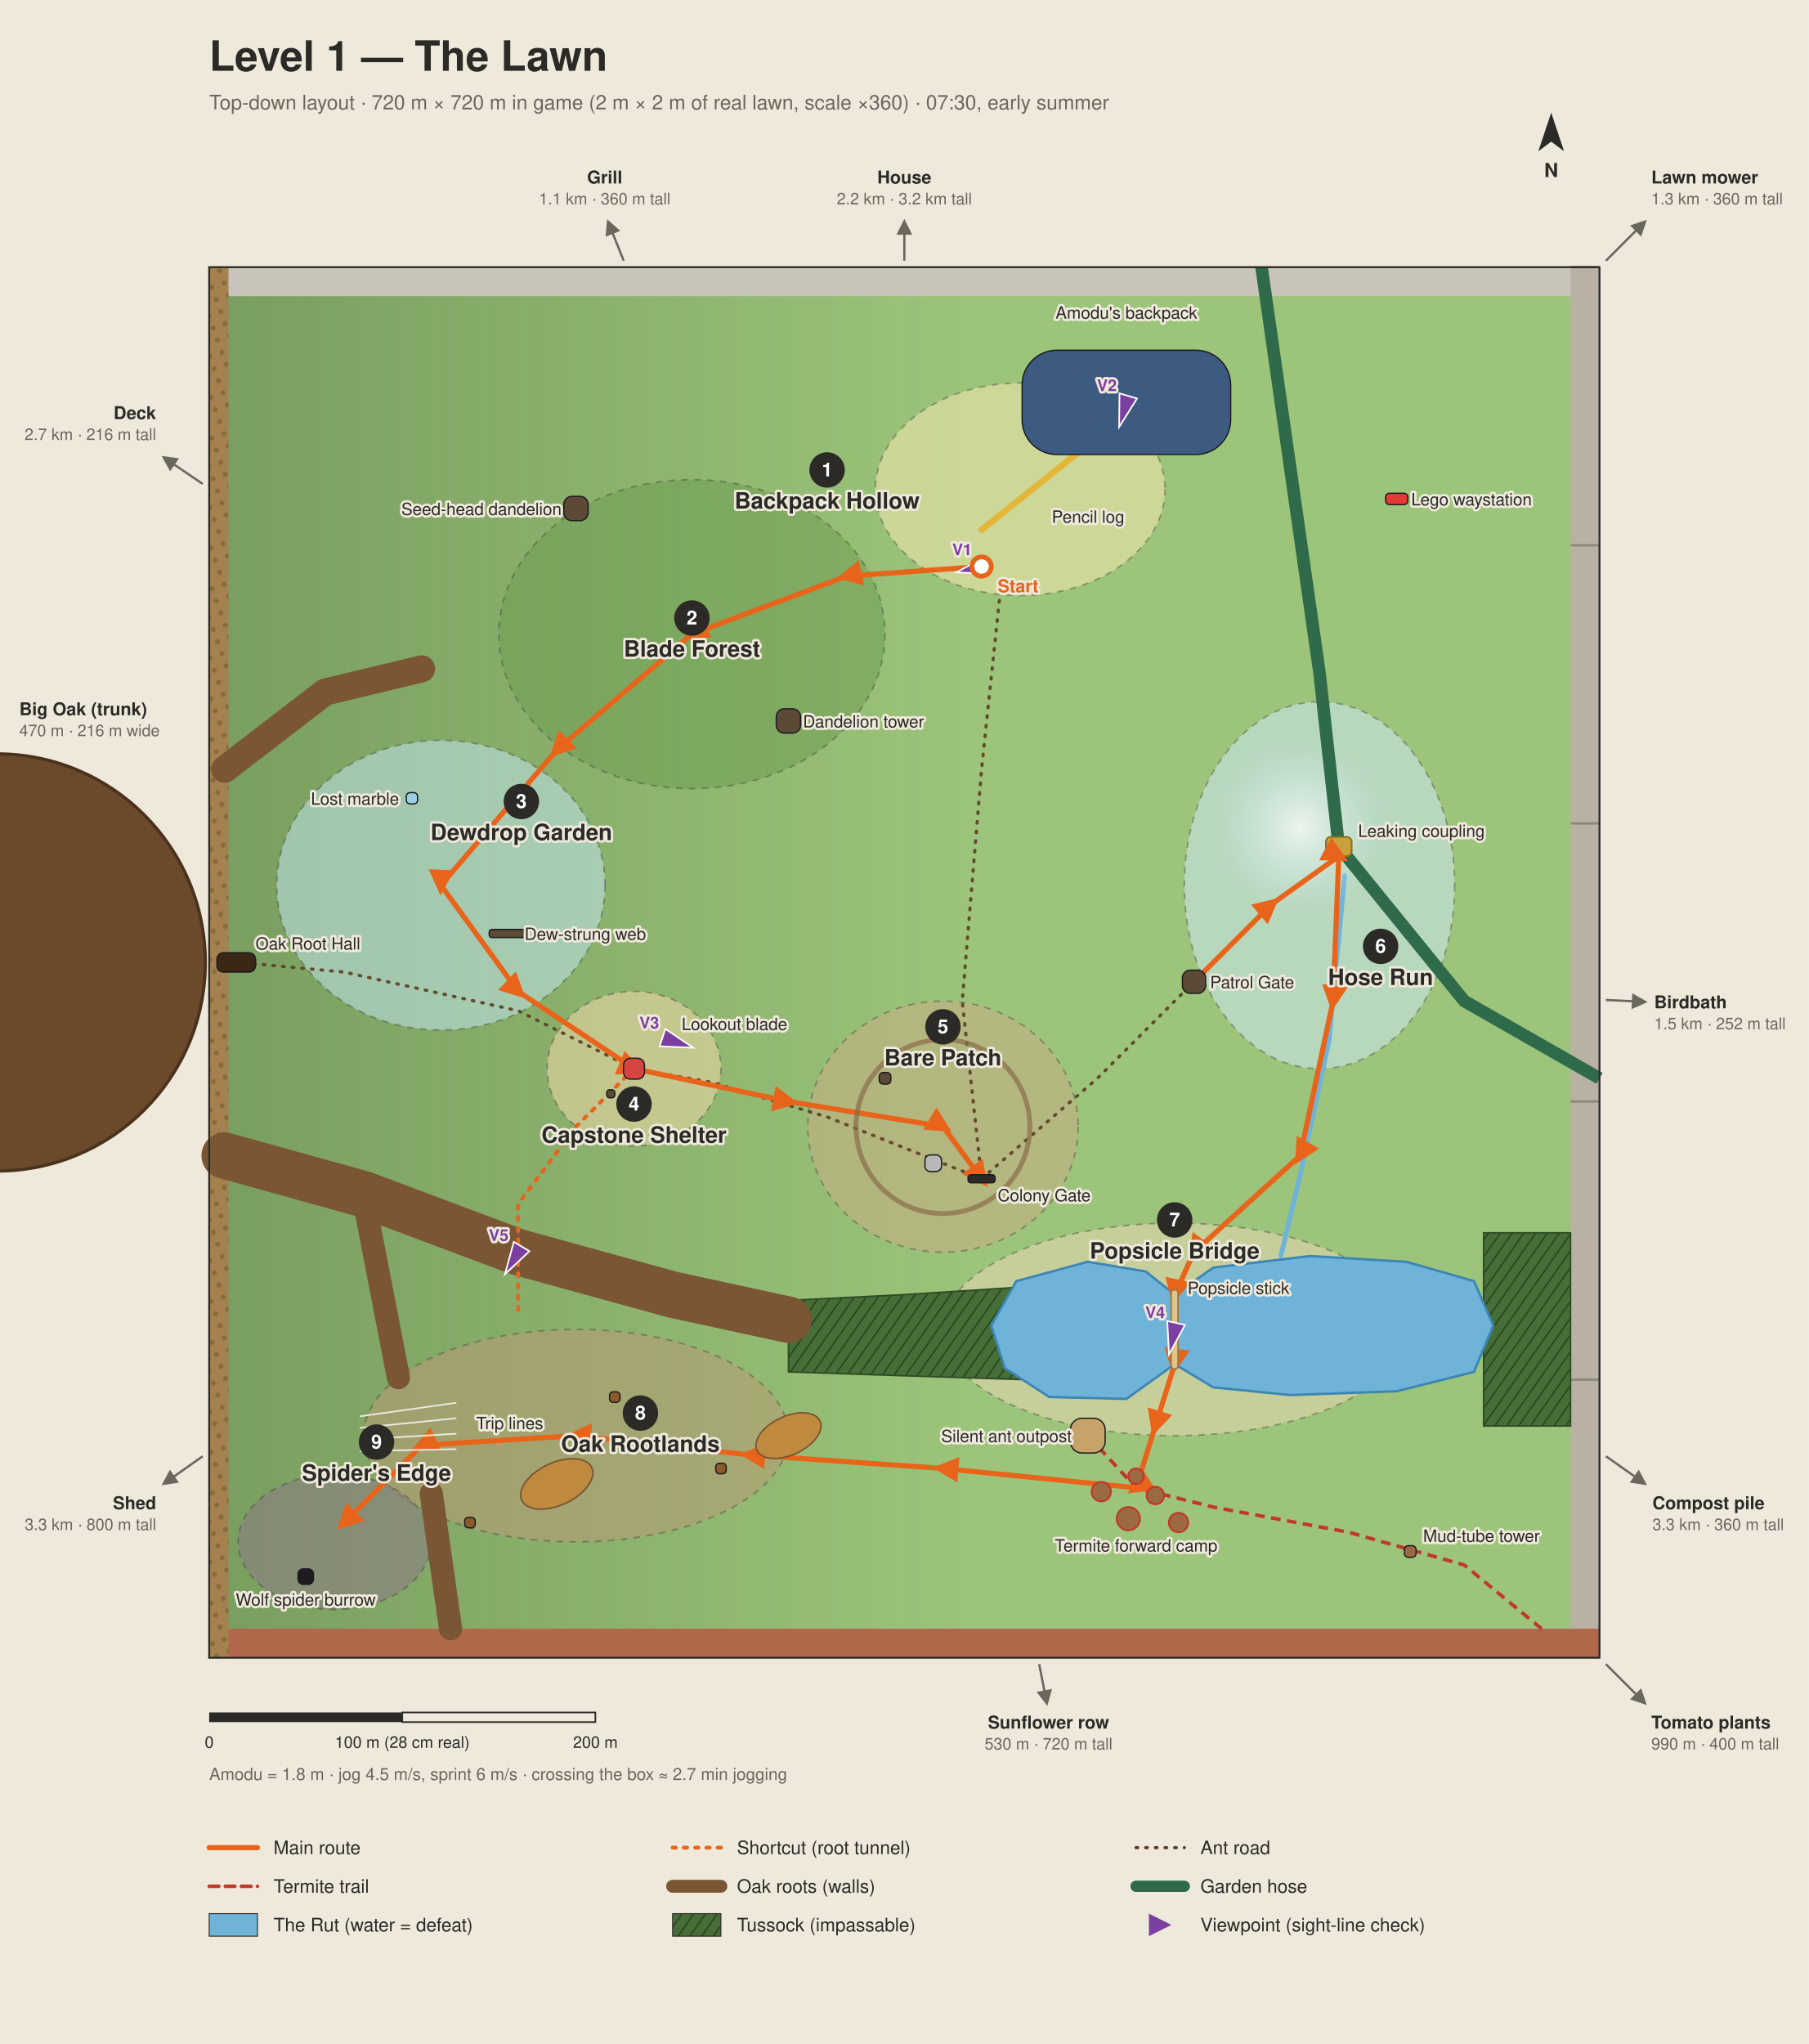
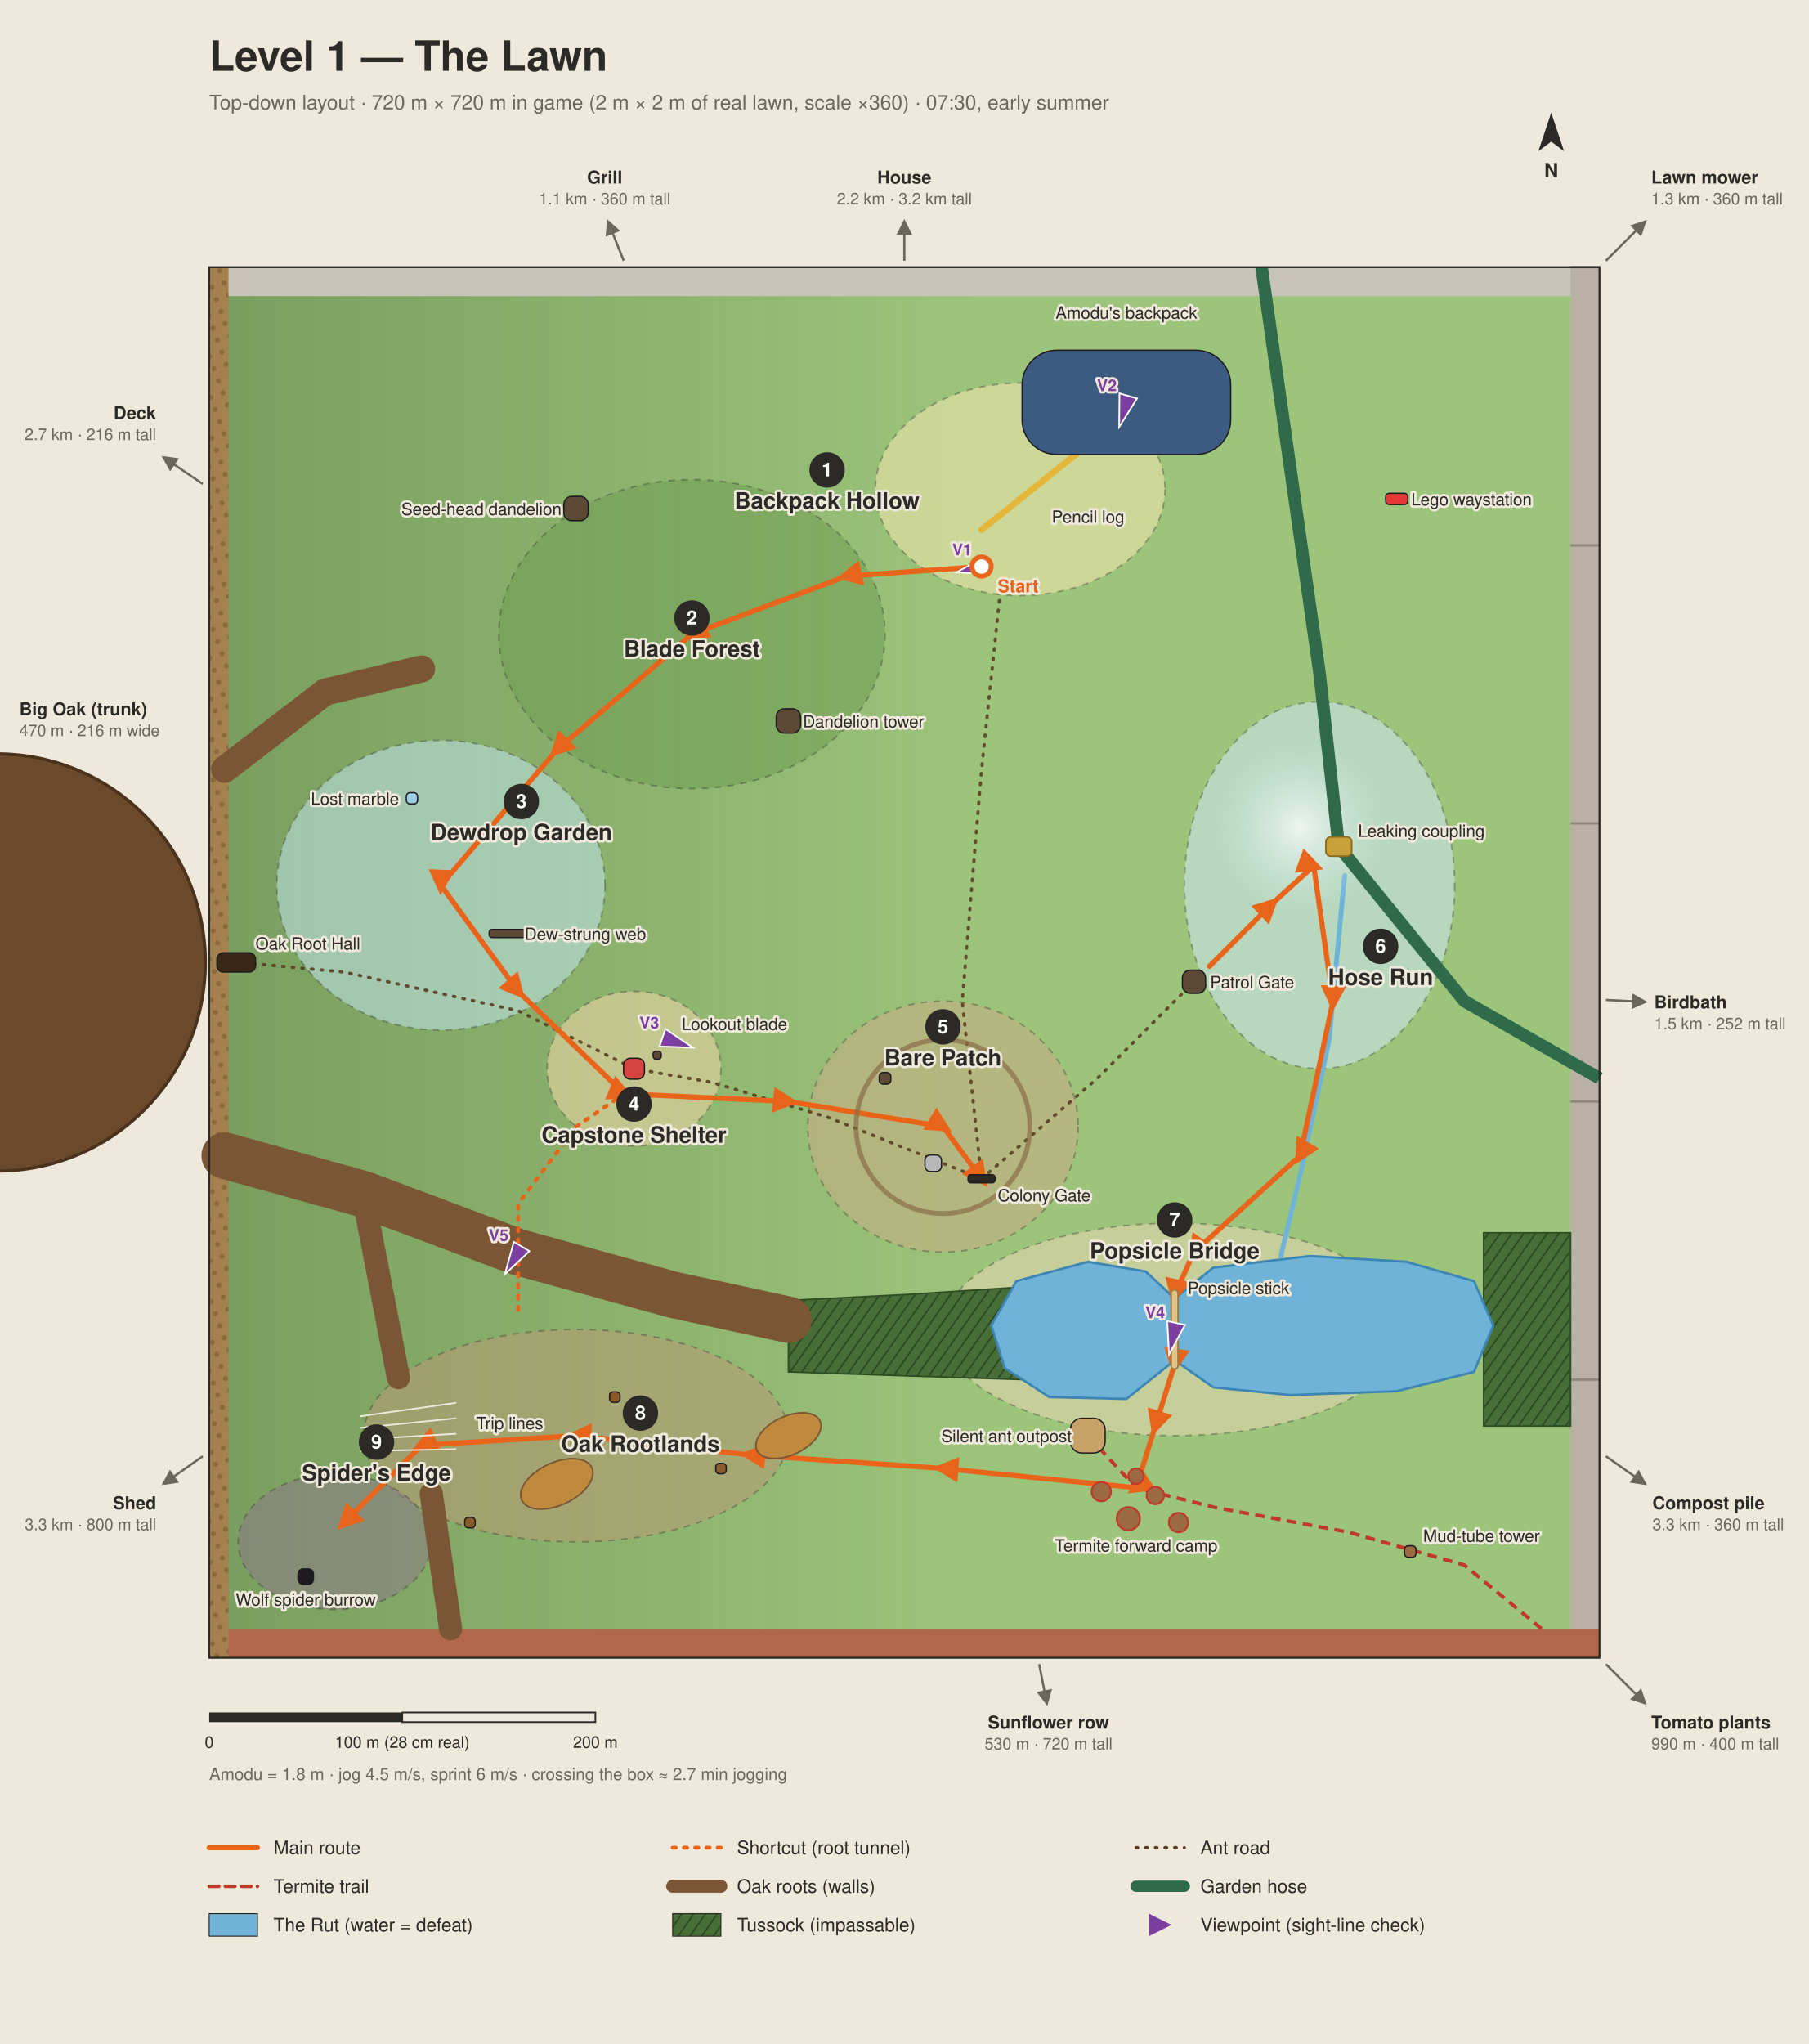
<svg xmlns="http://www.w3.org/2000/svg" viewBox="0 0 1124 1270" width="1124" height="1270" font-family="-apple-system, Helvetica, Arial, sans-serif">
  <defs>
    <marker id="arrow" viewBox="0 0 10 10" refX="6" refY="5" markerWidth="5" markerHeight="5" orient="auto-start-reverse">
      <path d="M0,0 L10,5 L0,10 z" fill="#e8641b" />
    </marker>
    <marker id="sky" viewBox="0 0 10 10" refX="8" refY="5" markerWidth="7" markerHeight="7" orient="auto">
      <path d="M0,0 L10,5 L0,10 z" fill="#6b675d" />
    </marker>
    <pattern id="tuss" width="6" height="6" patternUnits="userSpaceOnUse" patternTransform="rotate(35)">
      <rect width="6" height="6" fill="#476e37" />
      <line x1="0" y1="0" x2="0" y2="6" stroke="#2f4d24" stroke-width="2.2" />
    </pattern>
    <pattern id="litter" width="8" height="8" patternUnits="userSpaceOnUse" patternTransform="rotate(-20)">
      <rect width="8" height="8" fill="#a4814f" />
      <circle cx="3" cy="3" r="1.6" fill="#8a6a3d" />
    </pattern>
    <radialGradient id="mist">
      <stop offset="0" stop-color="#ffffff" stop-opacity="0.75" />
      <stop offset="1" stop-color="#cfe8f3" stop-opacity="0" />
    </radialGradient>
    <linearGradient id="canopy" x1="0" x2="1">
      <stop offset="0" stop-color="#1f3b1a" stop-opacity="0.28" />
      <stop offset="1" stop-color="#1f3b1a" stop-opacity="0" />
    </linearGradient>
  </defs>
  <rect width="1124" height="1270" fill="#efe9dc" />
  <text x="130.0" y="44.0" text-anchor="start" fill="#2b2a26" style="font-size:26px;font-weight:700;">Level 1 — The Lawn</text>
  <text x="130.0" y="68.0" text-anchor="start" fill="#6b675d" style="font-size:12.5px;font-weight:400;">Top-down layout · 720 m × 720 m in game (2 m × 2 m of real lawn, scale ×360) · 07:30, early summer</text>
  <g transform="translate(0,36)">
    <rect x="130.0" y="130.0" width="864.0" height="864.0" fill="#9cc47a" />
    <rect x="130.0" y="130.0" width="475.2" height="864.0" fill="url(#canopy)" />
    <rect x="130.0" y="130.0" width="864.0" height="18.0" fill="#c9c4ba" />
    <rect x="976.0" y="130.0" width="18.0" height="864.0" fill="#b9b2a4" />
    <line x1="976.0" y1="130.0" x2="994.0" y2="130.0" stroke="#8f887a" stroke-width="1.5" />
    <line x1="976.0" y1="302.8" x2="994.0" y2="302.8" stroke="#8f887a" stroke-width="1.5" />
    <line x1="976.0" y1="475.6" x2="994.0" y2="475.6" stroke="#8f887a" stroke-width="1.5" />
    <line x1="976.0" y1="648.4" x2="994.0" y2="648.4" stroke="#8f887a" stroke-width="1.5" />
    <line x1="976.0" y1="821.2" x2="994.0" y2="821.2" stroke="#8f887a" stroke-width="1.5" />
    <rect x="130.0" y="976.0" width="864.0" height="18.0" fill="#b0674a" />
    <rect x="130.0" y="130.0" width="12.0" height="864.0" fill="url(#litter)" />
    <circle cx="-2.0" cy="562.0" r="129.6" fill="#6b4a2b" stroke="#4a321c" stroke-width="2" />
    <ellipse cx="634.0" cy="268.0" rx="90.0" ry="66.0" fill="#f3e7b0" fill-opacity="0.55" stroke="#2b2a26" stroke-opacity="0.35" stroke-dasharray="4 4" />
    <ellipse cx="430.0" cy="358.0" rx="120.0" ry="96.0" fill="#6f9d52" fill-opacity="0.55" stroke="#2b2a26" stroke-opacity="0.35" stroke-dasharray="4 4" />
    <ellipse cx="274.0" cy="514.0" rx="102.0" ry="90.0" fill="#bfe3ea" fill-opacity="0.55" stroke="#2b2a26" stroke-opacity="0.35" stroke-dasharray="4 4" />
    <ellipse cx="394.0" cy="628.0" rx="54.0" ry="48.0" fill="#f0d6a8" fill-opacity="0.55" stroke="#2b2a26" stroke-opacity="0.35" stroke-dasharray="4 4" />
    <ellipse cx="586.0" cy="664.0" rx="84.0" ry="78.0" fill="#c9ad83" fill-opacity="0.55" stroke="#2b2a26" stroke-opacity="0.35" stroke-dasharray="4 4" />
    <ellipse cx="820.0" cy="514.0" rx="84.0" ry="114.0" fill="#cfe8f3" fill-opacity="0.55" stroke="#2b2a26" stroke-opacity="0.35" stroke-dasharray="4 4" />
    <ellipse cx="730.0" cy="790.0" rx="144.0" ry="66.0" fill="#e9d9b4" fill-opacity="0.55" stroke="#2b2a26" stroke-opacity="0.35" stroke-dasharray="4 4" />
    <ellipse cx="358.0" cy="856.0" rx="132.0" ry="66.0" fill="#b89a74" fill-opacity="0.55" stroke="#2b2a26" stroke-opacity="0.35" stroke-dasharray="4 4" />
    <ellipse cx="208.0" cy="922.0" rx="60.0" ry="42.0" fill="#8c7a86" fill-opacity="0.55" stroke="#2b2a26" stroke-opacity="0.35" stroke-dasharray="4 4" />
    <polygon points="490.0,772.0 562.0,768.4 636.4,763.6 636.4,821.2 562.0,818.8 490.0,816.4" fill="url(#tuss)" stroke="#2f4d24" stroke-width="1" />
    <polygon points="922.0,730.0 976.0,730.0 976.0,850.0 922.0,850.0" fill="url(#tuss)" stroke="#2f4d24" stroke-width="1" />
-     <polygon points="616.0,787.6 631.6,760.0 676.0,748.0 712.0,754.0 730.0,768.4 754.0,751.6 814.0,744.4 874.0,748.0 916.0,760.0 928.0,787.6 916.0,816.4 868.0,828.4 802.0,830.8 754.0,826.0 730.0,811.6 700.0,833.2 652.0,832.0 624.4,814.0" fill="#6fb3d9" stroke="#3d86b3" stroke-width="1.5" />
+     <polygon points="616.0,787.6 631.6,760.0 676.0,748.0 712.0,754.0 730.0,770.8 754.0,751.6 814.0,744.4 874.0,748.0 916.0,760.0 928.0,787.6 916.0,816.4 868.0,828.4 802.0,830.8 754.0,826.0 730.0,809.2 700.0,833.2 652.0,832.0 624.4,814.0" fill="#6fb3d9" stroke="#3d86b3" stroke-width="1.5" />
    <polyline points="835.6,508.0 826.0,610.0 808.0,694.0 796.0,744.4" fill="none" stroke="#6fb3d9" stroke-width="3" stroke-linecap="round" />
    <polyline points="139.6,682.0 226.0,706.0 322.0,742.0 418.0,768.4 490.0,784.0" fill="none" stroke="#7a5634" stroke-width="28.8" stroke-linecap="round" stroke-linejoin="round" />
    <polyline points="226.0,708.4 247.6,820.0" fill="none" stroke="#7a5634" stroke-width="14.4" stroke-linecap="round" stroke-linejoin="round" />
    <polyline points="268.0,892.0 280.0,976.0" fill="none" stroke="#7a5634" stroke-width="14.4" stroke-linecap="round" stroke-linejoin="round" />
    <polyline points="139.6,442.0 202.0,394.0 262.0,379.6" fill="none" stroke="#7a5634" stroke-width="16.8" stroke-linecap="round" stroke-linejoin="round" />
    <circle cx="808.0" cy="478.0" r="54.0" fill="url(#mist)" />
    <polyline points="784.0,130.0 820.0,382.0 832.0,490.0 910.0,586.0 994.0,634.0" fill="none" stroke="#2f6b4a" stroke-width="7.8" stroke-linecap="butt" stroke-linejoin="round" />
    <rect x="824.0" y="484.0" width="16" height="12" rx="3" fill="#c9a13b" stroke="#8a6b1f" />
    <polyline points="676.0,240.4 610.0,293.2" fill="none" stroke="#e4b73b" stroke-width="4" stroke-linecap="round" />
    <polyline points="610.0,696.4 514.0,658.0 442.0,636.4 394.0,628.0 322.0,592.0 214.0,568.0 149.2,562.0" fill="none" stroke="#5a3e22" stroke-width="2" stroke-dasharray="1 5" stroke-linecap="round" opacity="0.9" />
    <polyline points="610.0,696.4 598.0,586.0 610.0,442.0 622.0,328.0" fill="none" stroke="#5a3e22" stroke-width="2" stroke-dasharray="1 5" stroke-linecap="round" opacity="0.9" />
    <polyline points="610.0,696.4 682.0,634.0 742.0,574.0" fill="none" stroke="#5a3e22" stroke-width="2" stroke-dasharray="1 5" stroke-linecap="round" opacity="0.9" />
    <polyline points="958.0,976.0 910.0,936.4 838.0,916.0 754.0,900.4 706.0,888.4 676.0,856.0" fill="none" stroke="#c0392b" stroke-width="2.2" stroke-dasharray="6 4" />
-     <polyline points="610.0,316.0 526.0,322.0 430.0,358.0 346.0,430.0 274.0,514.0 322.0,580.0 394.0,628.0 490.0,648.4 586.0,664.0 610.0,696.4" fill="none" stroke="#e8641b" stroke-width="3.2" stroke-linejoin="round" stroke-linecap="round" marker-end="url(#arrow)" marker-mid="url(#arrow)" />
-     <polyline points="742.0,574.0 790.0,526.0 832.0,496.0 828.4,586.0 808.0,682.0 742.0,742.0 730.0,768.4 730.0,811.6 718.0,850.0 706.0,888.4 586.0,876.4 466.0,868.0 358.0,856.0 262.0,862.0 214.0,910.0" fill="none" stroke="#e8641b" stroke-width="3.2" stroke-linejoin="round" stroke-linecap="round" marker-end="url(#arrow)" marker-mid="url(#arrow)" />
-     <polyline points="322.0,778.0 322.0,712.0 358.0,664.0 394.0,628.0" fill="none" stroke="#e8641b" stroke-width="2.4" stroke-dasharray="2 5" stroke-linecap="round" />
+     <polyline points="610.0,316.0 526.0,322.0 430.0,358.0 346.0,430.0 274.0,514.0 322.0,580.0 388.0,643.6 490.0,648.4 586.0,664.0 610.0,696.4" fill="none" stroke="#e8641b" stroke-width="3.2" stroke-linejoin="round" stroke-linecap="round" marker-end="url(#arrow)" marker-mid="url(#arrow)" />
+     <polyline points="751.6,564.4 790.0,526.0 816.4,502.0 828.4,586.0 808.0,682.0 742.0,742.0 730.0,768.4 730.0,811.6 718.0,850.0 706.0,888.4 586.0,876.4 466.0,868.0 358.0,856.0 262.0,862.0 214.0,910.0" fill="none" stroke="#e8641b" stroke-width="3.2" stroke-linejoin="round" stroke-linecap="round" marker-end="url(#arrow)" marker-mid="url(#arrow)" />
+     <polyline points="322.0,778.0 322.0,712.0 358.0,664.0 384.4,646.0" fill="none" stroke="#e8641b" stroke-width="2.4" stroke-dasharray="2 5" stroke-linecap="round" />
    <rect x="727.8" y="765.4" width="4.3" height="49.2" rx="2" fill="#e2c58b" stroke="#9c7b43" />
    <circle cx="586.0" cy="664.0" r="54.0" fill="none" stroke="#8a6d49" stroke-width="3" stroke-opacity="0.7" />
    <line x1="223.6" y1="844.0" x2="283.6" y2="835.6" stroke="#f4f1ea" stroke-width="1" opacity="0.9" />
    <line x1="223.6" y1="851.2" x2="283.6" y2="845.2" stroke="#f4f1ea" stroke-width="1" opacity="0.9" />
    <line x1="223.6" y1="858.4" x2="283.6" y2="854.8" stroke="#f4f1ea" stroke-width="1" opacity="0.9" />
    <line x1="223.6" y1="865.6" x2="283.6" y2="864.4" stroke="#f4f1ea" stroke-width="1" opacity="0.9" />
    <circle cx="684.4" cy="890.8" r="6.0" fill="#9b6a43" stroke="#c0392b" stroke-width="1.2" />
    <circle cx="701.2" cy="907.6" r="7.2" fill="#9b6a43" stroke="#c0392b" stroke-width="1.2" />
    <circle cx="718.0" cy="893.2" r="5.4" fill="#9b6a43" stroke="#c0392b" stroke-width="1.2" />
    <circle cx="732.4" cy="910.0" r="6.0" fill="#9b6a43" stroke="#c0392b" stroke-width="1.2" />
    <circle cx="706.0" cy="881.2" r="4.8" fill="#9b6a43" stroke="#c0392b" stroke-width="1.2" />
    <rect x="635.2" y="181.6" width="129.6" height="64.8" rx="21.6" fill="#3d5a80" stroke="#1d1b1f" stroke-width="0.8" />
    <rect x="482.4" y="404.4" width="15.1" height="15.1" rx="5.0" fill="#5d4a36" stroke="#1d1b1f" stroke-width="0.8" />
    <rect x="350.4" y="272.4" width="15.1" height="15.1" rx="5.0" fill="#5d4a36" stroke="#1d1b1f" stroke-width="0.8" />
    <rect x="861.1" y="270.5" width="13.8" height="7.0" rx="2.3" fill="#e53935" stroke="#1d1b1f" stroke-width="0.8" />
    <rect x="252.5" y="456.5" width="7.0" height="7.0" rx="2.3" fill="#9ad0e6" stroke="#1d1b1f" stroke-width="0.8" />
    <rect x="304.0" y="541.5" width="24.0" height="5.0" rx="1.7" fill="#5d4a36" stroke="#1d1b1f" stroke-width="0.8" />
    <rect x="134.8" y="556.0" width="24.0" height="12.0" rx="4.0" fill="#3a2716" stroke="#1d1b1f" stroke-width="0.8" />
    <rect x="387.5" y="621.5" width="13.0" height="13.0" rx="4.3" fill="#d64541" stroke="#1d1b1f" stroke-width="0.8" />
    <rect x="413.1" y="607.5" width="5.0" height="5.0" rx="1.7" fill="#5d4a36" stroke="#1d1b1f" stroke-width="0.8" />
-     <rect x="377.1" y="641.1" width="5.0" height="5.0" rx="1.7" fill="#5d4a36" stroke="#1d1b1f" stroke-width="0.8" />
+     <rect x="405.9" y="617.1" width="5.0" height="5.0" rx="1.7" fill="#5d4a36" stroke="#1d1b1f" stroke-width="0.8" />
    <rect x="601.6" y="693.9" width="16.8" height="5.0" rx="1.7" fill="#2b2a26" stroke="#1d1b1f" stroke-width="0.8" />
    <rect x="574.8" y="681.6" width="10.3" height="10.3" rx="3.4" fill="#b8b8b8" stroke="#1d1b1f" stroke-width="0.8" />
    <rect x="546.4" y="630.4" width="7.2" height="7.2" rx="2.4" fill="#5d4a36" stroke="#1d1b1f" stroke-width="0.8" />
    <rect x="734.8" y="566.8" width="14.4" height="14.4" rx="4.8" fill="#5d4a36" stroke="#1d1b1f" stroke-width="0.8" />
    <rect x="665.2" y="845.2" width="21.6" height="21.6" rx="7.2" fill="#c7a36a" stroke="#1d1b1f" stroke-width="0.8" />
    <rect x="872.8" y="924.4" width="7.2" height="7.2" rx="2.4" fill="#9b6a43" stroke="#1d1b1f" stroke-width="0.8" />
    <rect x="378.8" y="828.8" width="6.5" height="6.5" rx="2.2" fill="#8b5a2b" stroke="#1d1b1f" stroke-width="0.8" />
    <rect x="444.8" y="873.2" width="6.5" height="6.5" rx="2.2" fill="#8b5a2b" stroke="#1d1b1f" stroke-width="0.8" />
    <rect x="288.8" y="906.8" width="6.5" height="6.5" rx="2.2" fill="#8b5a2b" stroke="#1d1b1f" stroke-width="0.8" />
    <ellipse cx="346.0" cy="886.0" rx="24.0" ry="13.2" fill="#c08a3e" stroke="#7a5634" transform="rotate(-25 346.0 886.0)" />
    <ellipse cx="490.0" cy="856.0" rx="21.6" ry="12.0" fill="#c08a3e" stroke="#7a5634" transform="rotate(-25 490.0 856.0)" />
    <rect x="185.2" y="938.8" width="9.6" height="9.6" rx="3.2" fill="#1d1b1f" stroke="#1d1b1f" stroke-width="0.8" />
    <text x="700.0" y="162.0" text-anchor="middle" fill="#2b2a26" style="font-size:10.5px;font-weight:500;" stroke="#efe9dc" stroke-width="3" paint-order="stroke" stroke-linejoin="round">Amodu's backpack</text>
    <text x="653.6" y="288.8" text-anchor="start" fill="#2b2a26" style="font-size:10.5px;font-weight:500;" stroke="#efe9dc" stroke-width="3" paint-order="stroke" stroke-linejoin="round">Pencil log</text>
    <text x="499.0" y="416.0" text-anchor="start" fill="#2b2a26" style="font-size:10.5px;font-weight:500;" stroke="#efe9dc" stroke-width="3" paint-order="stroke" stroke-linejoin="round">Dandelion tower</text>
    <text x="349.0" y="284.0" text-anchor="end" fill="#2b2a26" style="font-size:10.5px;font-weight:500;" stroke="#efe9dc" stroke-width="3" paint-order="stroke" stroke-linejoin="round">Seed-head dandelion</text>
    <text x="877.0" y="278.0" text-anchor="start" fill="#2b2a26" style="font-size:10.5px;font-weight:500;" stroke="#efe9dc" stroke-width="3" paint-order="stroke" stroke-linejoin="round">Lego waystation</text>
    <text x="248.0" y="464.0" text-anchor="end" fill="#2b2a26" style="font-size:10.5px;font-weight:500;" stroke="#efe9dc" stroke-width="3" paint-order="stroke" stroke-linejoin="round">Lost marble</text>
    <text x="326.0" y="548.0" text-anchor="start" fill="#2b2a26" style="font-size:10.5px;font-weight:500;" stroke="#efe9dc" stroke-width="3" paint-order="stroke" stroke-linejoin="round">Dew-strung web</text>
    <text x="158.8" y="554.0" text-anchor="start" fill="#2b2a26" style="font-size:10.5px;font-weight:500;" stroke="#efe9dc" stroke-width="3" paint-order="stroke" stroke-linejoin="round">Oak Root Hall</text>
    <text x="423.6" y="604.0" text-anchor="start" fill="#2b2a26" style="font-size:10.5px;font-weight:500;" stroke="#efe9dc" stroke-width="3" paint-order="stroke" stroke-linejoin="round">Lookout blade</text>
    <text x="620.0" y="710.4" text-anchor="start" fill="#2b2a26" style="font-size:10.5px;font-weight:500;" stroke="#efe9dc" stroke-width="3" paint-order="stroke" stroke-linejoin="round">Colony Gate</text>
    <text x="752.0" y="578.0" text-anchor="start" fill="#2b2a26" style="font-size:10.5px;font-weight:500;" stroke="#efe9dc" stroke-width="3" paint-order="stroke" stroke-linejoin="round">Patrol Gate</text>
    <text x="844.0" y="484.0" text-anchor="start" fill="#2b2a26" style="font-size:10.5px;font-weight:500;" stroke="#efe9dc" stroke-width="3" paint-order="stroke" stroke-linejoin="round">Leaking coupling</text>
    <text x="738.0" y="768.0" text-anchor="start" fill="#2b2a26" style="font-size:10.5px;font-weight:500;" stroke="#efe9dc" stroke-width="3" paint-order="stroke" stroke-linejoin="round">Popsicle stick</text>
    <text x="666.0" y="860.0" text-anchor="end" fill="#2b2a26" style="font-size:10.5px;font-weight:500;" stroke="#efe9dc" stroke-width="3" paint-order="stroke" stroke-linejoin="round">Silent ant outpost</text>
    <text x="706.0" y="928.0" text-anchor="middle" fill="#2b2a26" style="font-size:10.5px;font-weight:500;" stroke="#efe9dc" stroke-width="3" paint-order="stroke" stroke-linejoin="round">Termite forward camp</text>
    <text x="884.4" y="922.0" text-anchor="start" fill="#2b2a26" style="font-size:10.5px;font-weight:500;" stroke="#efe9dc" stroke-width="3" paint-order="stroke" stroke-linejoin="round">Mud-tube tower</text>
    <text x="190.0" y="961.6" text-anchor="middle" fill="#2b2a26" style="font-size:10.5px;font-weight:500;" stroke="#efe9dc" stroke-width="3" paint-order="stroke" stroke-linejoin="round">Wolf spider burrow</text>
    <text x="296.0" y="852.0" text-anchor="start" fill="#2b2a26" style="font-size:10.5px;font-weight:500;" stroke="#efe9dc" stroke-width="3" paint-order="stroke" stroke-linejoin="round">Trip lines</text>
    <circle cx="514.0" cy="256.0" r="11" fill="#2b2a26" />
    <text x="514.0" y="260.0" text-anchor="middle" fill="#fff" style="font-size:12px;font-weight:700;">1</text>
    <text x="514.0" y="280.0" text-anchor="middle" fill="#2b2a26" style="font-size:14px;font-weight:700;" stroke="#efe9dc" stroke-width="3" paint-order="stroke" stroke-linejoin="round">Backpack Hollow</text>
    <circle cx="430.0" cy="348.0" r="11" fill="#2b2a26" />
    <text x="430.0" y="352.0" text-anchor="middle" fill="#fff" style="font-size:12px;font-weight:700;">2</text>
    <text x="430.0" y="372.0" text-anchor="middle" fill="#2b2a26" style="font-size:14px;font-weight:700;" stroke="#efe9dc" stroke-width="3" paint-order="stroke" stroke-linejoin="round">Blade Forest</text>
    <circle cx="324.0" cy="462.0" r="11" fill="#2b2a26" />
    <text x="324.0" y="466.0" text-anchor="middle" fill="#fff" style="font-size:12px;font-weight:700;">3</text>
    <text x="324.0" y="486.0" text-anchor="middle" fill="#2b2a26" style="font-size:14px;font-weight:700;" stroke="#efe9dc" stroke-width="3" paint-order="stroke" stroke-linejoin="round">Dewdrop Garden</text>
    <circle cx="394.0" cy="650.0" r="11" fill="#2b2a26" />
    <text x="394.0" y="654.0" text-anchor="middle" fill="#fff" style="font-size:12px;font-weight:700;">4</text>
    <text x="394.0" y="674.0" text-anchor="middle" fill="#2b2a26" style="font-size:14px;font-weight:700;" stroke="#efe9dc" stroke-width="3" paint-order="stroke" stroke-linejoin="round">Capstone Shelter</text>
    <circle cx="586.0" cy="602.0" r="11" fill="#2b2a26" />
    <text x="586.0" y="606.0" text-anchor="middle" fill="#fff" style="font-size:12px;font-weight:700;">5</text>
    <text x="586.0" y="626.0" text-anchor="middle" fill="#2b2a26" style="font-size:14px;font-weight:700;" stroke="#efe9dc" stroke-width="3" paint-order="stroke" stroke-linejoin="round">Bare Patch</text>
    <circle cx="858.0" cy="552.0" r="11" fill="#2b2a26" />
    <text x="858.0" y="556.0" text-anchor="middle" fill="#fff" style="font-size:12px;font-weight:700;">6</text>
    <text x="858.0" y="576.0" text-anchor="middle" fill="#2b2a26" style="font-size:14px;font-weight:700;" stroke="#efe9dc" stroke-width="3" paint-order="stroke" stroke-linejoin="round">Hose Run</text>
    <circle cx="730.0" cy="722.0" r="11" fill="#2b2a26" />
    <text x="730.0" y="726.0" text-anchor="middle" fill="#fff" style="font-size:12px;font-weight:700;">7</text>
    <text x="730.0" y="746.0" text-anchor="middle" fill="#2b2a26" style="font-size:14px;font-weight:700;" stroke="#efe9dc" stroke-width="3" paint-order="stroke" stroke-linejoin="round">Popsicle Bridge</text>
    <circle cx="398.0" cy="842.0" r="11" fill="#2b2a26" />
    <text x="398.0" y="846.0" text-anchor="middle" fill="#fff" style="font-size:12px;font-weight:700;">8</text>
    <text x="398.0" y="866.0" text-anchor="middle" fill="#2b2a26" style="font-size:14px;font-weight:700;" stroke="#efe9dc" stroke-width="3" paint-order="stroke" stroke-linejoin="round">Oak Rootlands</text>
    <circle cx="234.0" cy="860.0" r="11" fill="#2b2a26" />
    <text x="234.0" y="864.0" text-anchor="middle" fill="#fff" style="font-size:12px;font-weight:700;">9</text>
    <text x="234.0" y="884.0" text-anchor="middle" fill="#2b2a26" style="font-size:14px;font-weight:700;" stroke="#efe9dc" stroke-width="3" paint-order="stroke" stroke-linejoin="round">Spider's Edge</text>
    <polygon points="594.4,319.6 612.7,309.6 615.3,320.6" fill="#7b3fa0" stroke="#fff" stroke-width="1" />
    <text x="604.0" y="309.0" text-anchor="end" fill="#7b3fa0" style="font-size:10px;font-weight:700;" stroke="#efe9dc" stroke-width="3" paint-order="stroke" stroke-linejoin="round">V1</text>
    <polygon points="695.5,229.3 695.7,208.4 706.6,211.6" fill="#7b3fa0" stroke="#fff" stroke-width="1" />
    <text x="694.0" y="207.0" text-anchor="end" fill="#7b3fa0" style="font-size:10px;font-weight:700;" stroke="#efe9dc" stroke-width="3" paint-order="stroke" stroke-linejoin="round">V2</text>
    <polygon points="430.8,615.0 409.9,614.1 413.5,603.3" fill="#7b3fa0" stroke="#fff" stroke-width="1" />
    <text x="409.6" y="603.0" text-anchor="end" fill="#7b3fa0" style="font-size:10px;font-weight:700;" stroke="#efe9dc" stroke-width="3" paint-order="stroke" stroke-linejoin="round">V3</text>
    <polygon points="726.5,805.6 725.4,784.8 736.4,787.2" fill="#7b3fa0" stroke="#fff" stroke-width="1" />
    <text x="724.0" y="783.0" text-anchor="end" fill="#7b3fa0" style="font-size:10px;font-weight:700;" stroke="#efe9dc" stroke-width="3" paint-order="stroke" stroke-linejoin="round">V4</text>
    <polygon points="313.8,755.7 319.3,735.6 329.0,741.4" fill="#7b3fa0" stroke="#fff" stroke-width="1" />
    <text x="316.0" y="735.0" text-anchor="end" fill="#7b3fa0" style="font-size:10px;font-weight:700;" stroke="#efe9dc" stroke-width="3" paint-order="stroke" stroke-linejoin="round">V5</text>
    <circle cx="610.0" cy="316.0" r="6" fill="#fff" stroke="#e8641b" stroke-width="3" />
    <text x="620.0" y="332.0" text-anchor="start" fill="#e8641b" style="font-size:11px;font-weight:700;" stroke="#efe9dc" stroke-width="3" paint-order="stroke" stroke-linejoin="round">Start</text>
    <text x="12.0" y="408.4" text-anchor="start" fill="#2b2a26" style="font-size:11px;font-weight:700;">Big Oak (trunk)</text>
    <text x="12.0" y="421.4" text-anchor="start" fill="#6b675d" style="font-size:10px;font-weight:400;">470 m · 216 m wide</text>
    <line x1="562.0" y1="126.0" x2="562.0" y2="102.0" stroke="#6b675d" stroke-width="1.4" marker-end="url(#sky)" />
    <text x="562.0" y="78.0" text-anchor="middle" fill="#2b2a26" style="font-size:11px;font-weight:700;">House</text>
    <text x="562.0" y="91.0" text-anchor="middle" fill="#6b675d" style="font-size:10px;font-weight:400;">2.2 km · 3.2 km tall</text>
    <line x1="387.6" y1="126.0" x2="378.0" y2="102.0" stroke="#6b675d" stroke-width="1.4" marker-end="url(#sky)" />
    <text x="375.8" y="78.0" text-anchor="middle" fill="#2b2a26" style="font-size:11px;font-weight:700;">Grill</text>
    <text x="375.8" y="91.0" text-anchor="middle" fill="#6b675d" style="font-size:10px;font-weight:400;">1.1 km · 360 m tall</text>
    <line x1="126.0" y1="264.7" x2="102.0" y2="248.4" stroke="#6b675d" stroke-width="1.4" marker-end="url(#sky)" />
    <text x="97.0" y="224.4" text-anchor="end" fill="#2b2a26" style="font-size:11px;font-weight:700;">Deck</text>
    <text x="97.0" y="237.4" text-anchor="end" fill="#6b675d" style="font-size:10px;font-weight:400;">2.7 km · 216 m tall</text>
    <line x1="998.0" y1="126.0" x2="1022.0" y2="102.0" stroke="#6b675d" stroke-width="1.4" marker-end="url(#sky)" />
    <text x="1026.2" y="78.0" text-anchor="start" fill="#2b2a26" style="font-size:11px;font-weight:700;">Lawn mower</text>
    <text x="1026.2" y="91.0" text-anchor="start" fill="#6b675d" style="font-size:10px;font-weight:400;">1.3 km · 360 m tall</text>
    <line x1="998.0" y1="585.3" x2="1022.0" y2="586.5" stroke="#6b675d" stroke-width="1.4" marker-end="url(#sky)" />
    <text x="1028.0" y="590.5" text-anchor="start" fill="#2b2a26" style="font-size:11px;font-weight:700;">Birdbath</text>
    <text x="1028.0" y="603.5" text-anchor="start" fill="#6b675d" style="font-size:10px;font-weight:400;">1.5 km · 252 m tall</text>
    <line x1="645.8" y1="998.0" x2="650.5" y2="1022.0" stroke="#6b675d" stroke-width="1.4" marker-end="url(#sky)" />
    <text x="651.6" y="1038.0" text-anchor="middle" fill="#2b2a26" style="font-size:11px;font-weight:700;">Sunflower row</text>
    <text x="651.6" y="1051.0" text-anchor="middle" fill="#6b675d" style="font-size:10px;font-weight:400;">530 m · 720 m tall</text>
    <line x1="998.0" y1="998.0" x2="1022.0" y2="1022.0" stroke="#6b675d" stroke-width="1.4" marker-end="url(#sky)" />
    <text x="1026.2" y="1038.0" text-anchor="start" fill="#2b2a26" style="font-size:11px;font-weight:700;">Tomato plants</text>
    <text x="1026.2" y="1051.0" text-anchor="start" fill="#6b675d" style="font-size:10px;font-weight:400;">990 m · 400 m tall</text>
    <line x1="998.0" y1="868.8" x2="1022.0" y2="885.7" stroke="#6b675d" stroke-width="1.4" marker-end="url(#sky)" />
    <text x="1026.9" y="901.7" text-anchor="start" fill="#2b2a26" style="font-size:11px;font-weight:700;">Compost pile</text>
    <text x="1026.9" y="914.7" text-anchor="start" fill="#6b675d" style="font-size:10px;font-weight:400;">3.3 km · 360 m tall</text>
    <line x1="126.0" y1="868.8" x2="102.0" y2="885.7" stroke="#6b675d" stroke-width="1.4" marker-end="url(#sky)" />
    <text x="97.1" y="901.7" text-anchor="end" fill="#2b2a26" style="font-size:11px;font-weight:700;">Shed</text>
    <text x="97.1" y="914.7" text-anchor="end" fill="#6b675d" style="font-size:10px;font-weight:400;">3.3 km · 800 m tall</text>
    <rect x="130.0" y="130.0" width="864.0" height="864.0" fill="none" stroke="#2b2a26" stroke-width="1.2" />
    <polygon points="964.0,34 956.0,58 964.0,52 972.0,58" fill="#2b2a26" />
    <text x="964.0" y="74.0" text-anchor="middle" fill="#2b2a26" style="font-size:12px;font-weight:700;">N</text>
    <rect x="130.0" y="1028.0" width="120.0" height="6" fill="#2b2a26" />
    <rect x="250.0" y="1028.0" width="120.0" height="6" fill="none" stroke="#2b2a26" />
    <text x="130.0" y="1050.0" text-anchor="middle" fill="#2b2a26" style="font-size:10px;font-weight:400;">0</text>
    <text x="250.0" y="1050.0" text-anchor="middle" fill="#2b2a26" style="font-size:10px;font-weight:400;">100 m (28 cm real)</text>
    <text x="370.0" y="1050.0" text-anchor="middle" fill="#2b2a26" style="font-size:10px;font-weight:400;">200 m</text>
    <text x="130.0" y="1070.0" text-anchor="start" fill="#6b675d" style="font-size:10.5px;font-weight:400;">Amodu = 1.8 m · jog 4.5 m/s, sprint 6 m/s · crossing the box ≈ 2.7 min jogging</text>
    <line x1="130.0" y1="1112.0" x2="160.0" y2="1112.0" stroke="#e8641b" stroke-width="3.2" stroke-linecap="round" />
    <text x="170.0" y="1116.0" text-anchor="start" fill="#2b2a26" style="font-size:11.5px;font-weight:400;">Main route</text>
    <line x1="418.0" y1="1112.0" x2="448.0" y2="1112.0" stroke="#e8641b" stroke-width="2.4" stroke-linecap="round" stroke-dasharray="2 5" />
    <text x="458.0" y="1116.0" text-anchor="start" fill="#2b2a26" style="font-size:11.5px;font-weight:400;">Shortcut (root tunnel)</text>
    <line x1="706.0" y1="1112.0" x2="736.0" y2="1112.0" stroke="#5a3e22" stroke-width="2" stroke-linecap="round" stroke-dasharray="1 5" />
    <text x="746.0" y="1116.0" text-anchor="start" fill="#2b2a26" style="font-size:11.5px;font-weight:400;">Ant road</text>
    <line x1="130.0" y1="1136.0" x2="160.0" y2="1136.0" stroke="#c0392b" stroke-width="2.2" stroke-linecap="round" stroke-dasharray="6 4" />
    <text x="170.0" y="1140.0" text-anchor="start" fill="#2b2a26" style="font-size:11.5px;font-weight:400;">Termite trail</text>
    <line x1="418.0" y1="1136.0" x2="448.0" y2="1136.0" stroke="#7a5634" stroke-width="8" stroke-linecap="round" />
    <text x="458.0" y="1140.0" text-anchor="start" fill="#2b2a26" style="font-size:11.5px;font-weight:400;">Oak roots (walls)</text>
    <line x1="706.0" y1="1136.0" x2="736.0" y2="1136.0" stroke="#2f6b4a" stroke-width="7" stroke-linecap="round" />
    <text x="746.0" y="1140.0" text-anchor="start" fill="#2b2a26" style="font-size:11.5px;font-weight:400;">Garden hose</text>
    <rect x="130.0" y="1153.0" width="30" height="14" fill="#6fb3d9" stroke="#2b2a26" stroke-width="0.6" />
    <text x="170.0" y="1164.0" text-anchor="start" fill="#2b2a26" style="font-size:11.5px;font-weight:400;">The Rut (water = defeat)</text>
    <rect x="418.0" y="1153.0" width="30" height="14" fill="url(#tuss)" stroke="#2b2a26" stroke-width="0.6" />
    <text x="458.0" y="1164.0" text-anchor="start" fill="#2b2a26" style="font-size:11.5px;font-weight:400;">Tussock (impassable)</text>
    <polygon points="728.0,1160.0 714.0,1153.0 714.0,1167.0" fill="#7b3fa0" />
    <text x="746.0" y="1164.0" text-anchor="start" fill="#2b2a26" style="font-size:11.5px;font-weight:400;">Viewpoint (sight-line check)</text>
  </g>
</svg>
